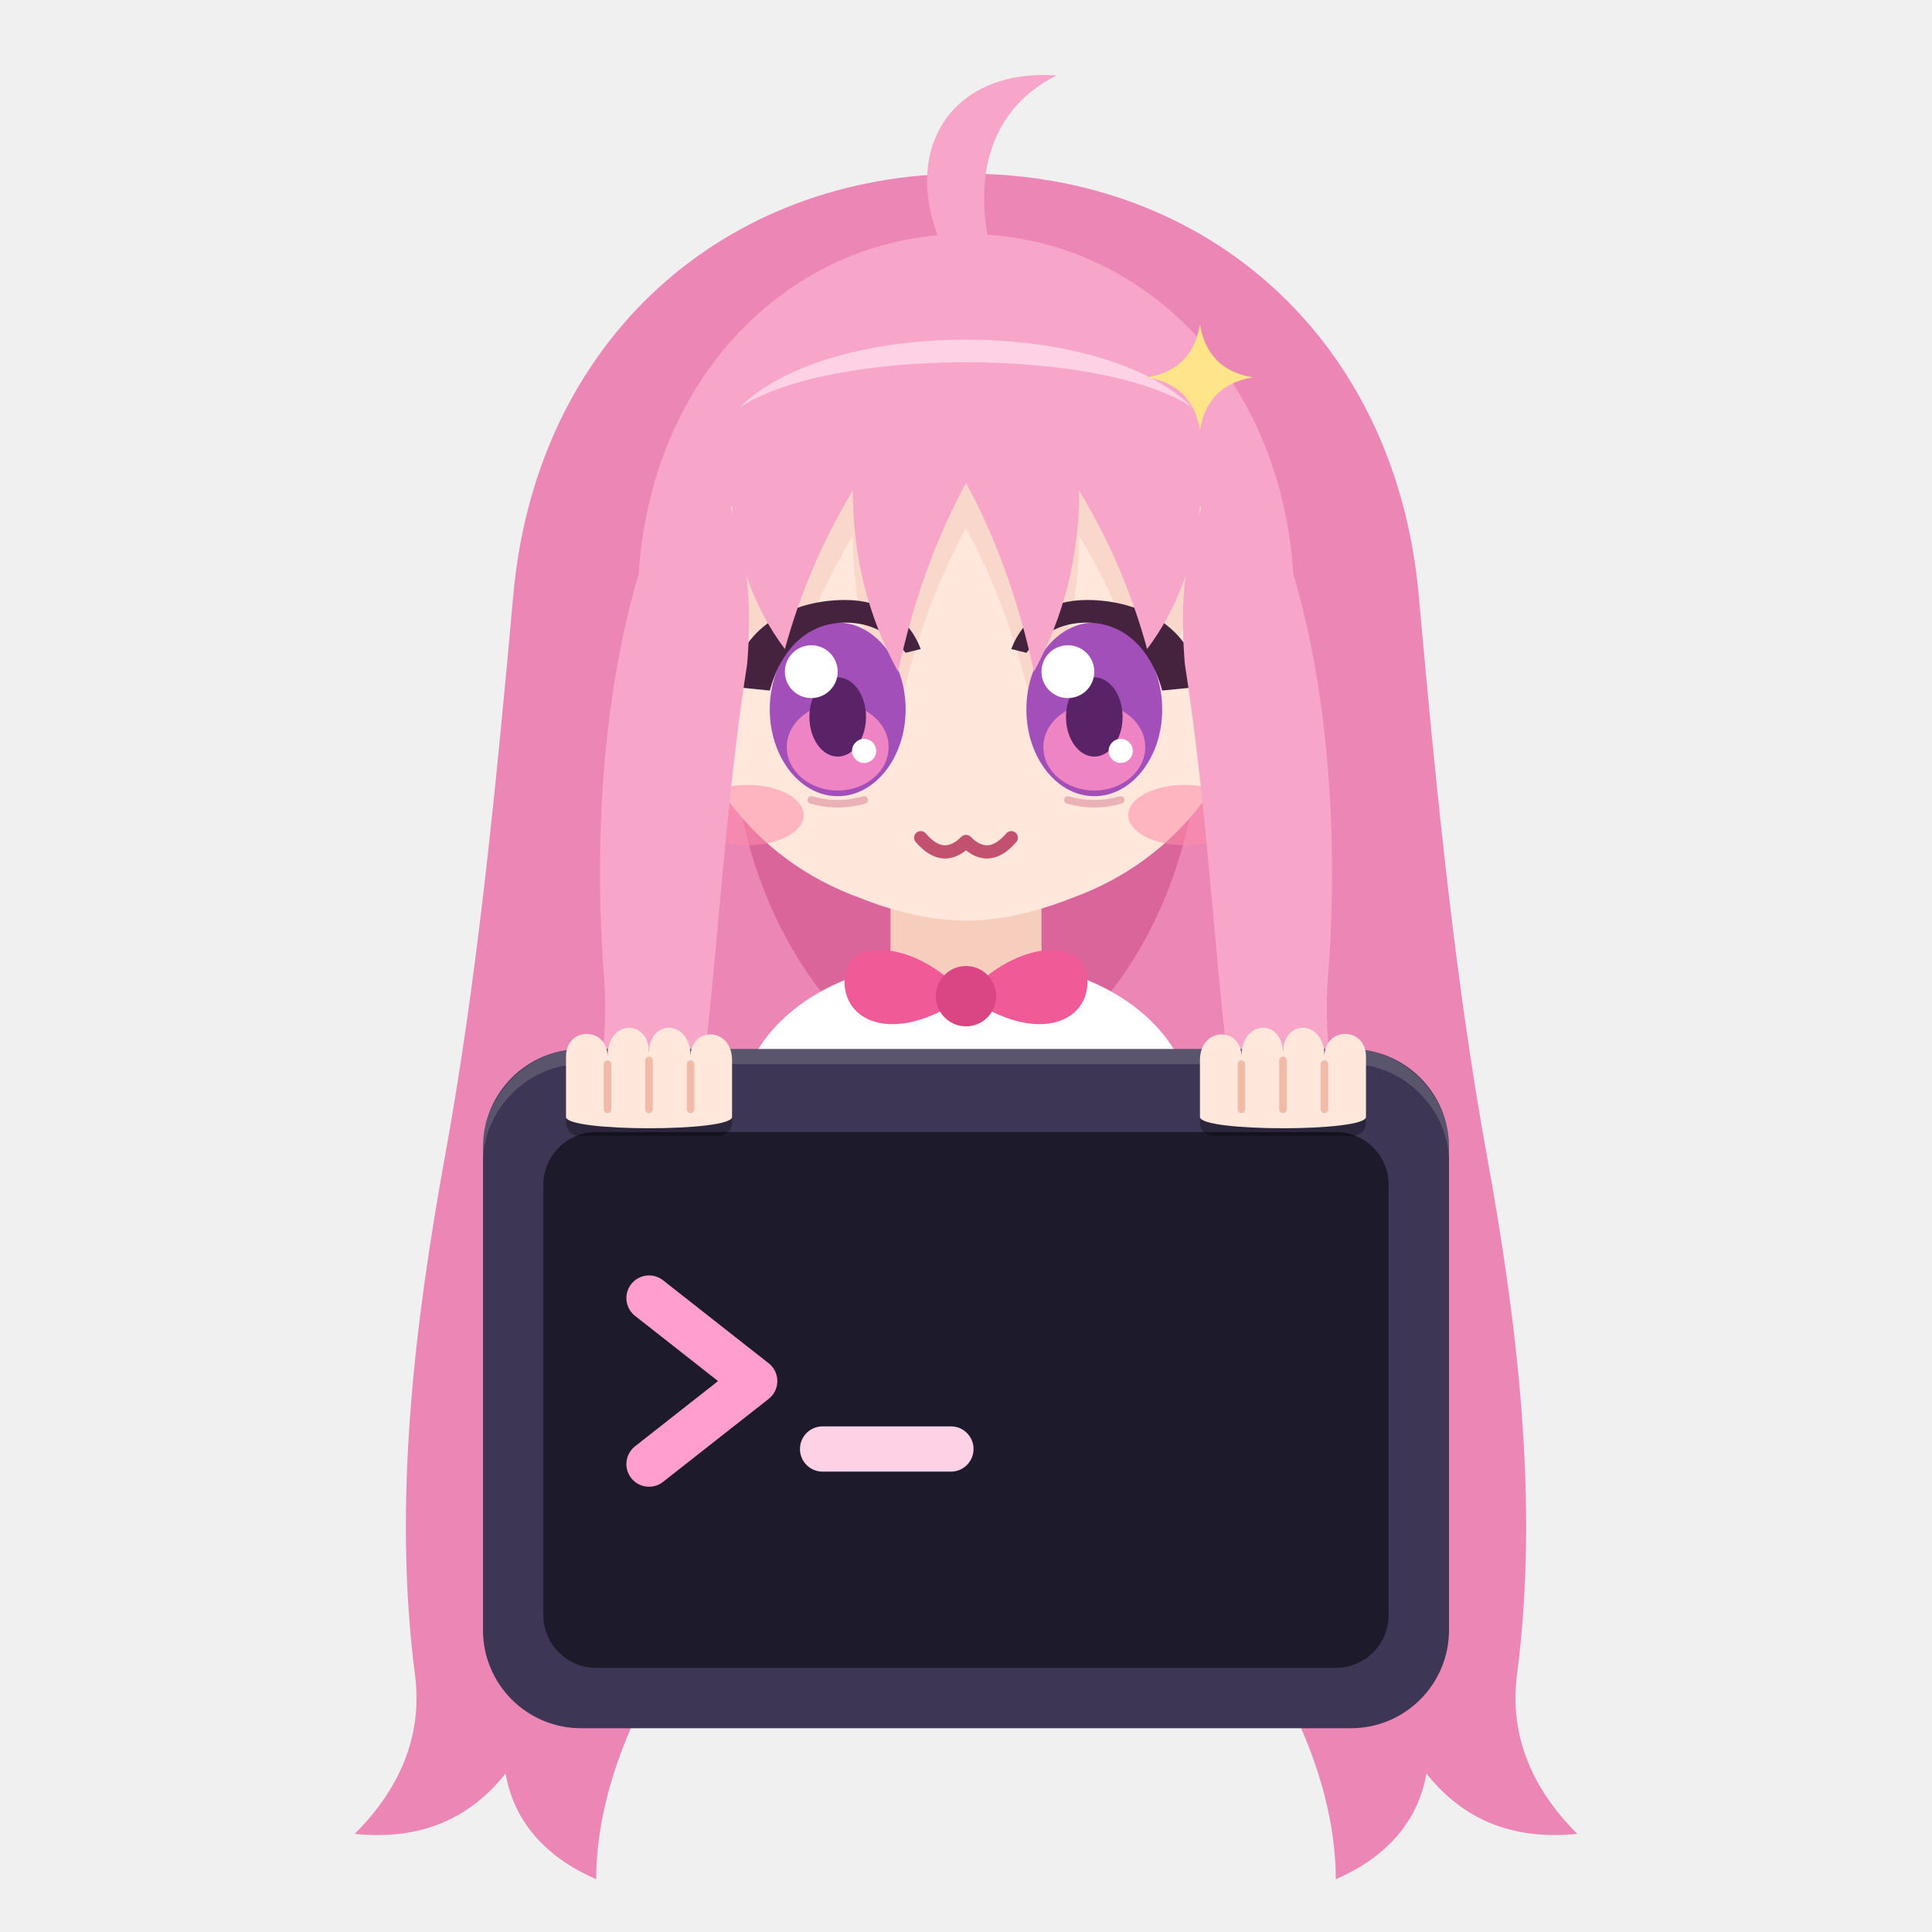
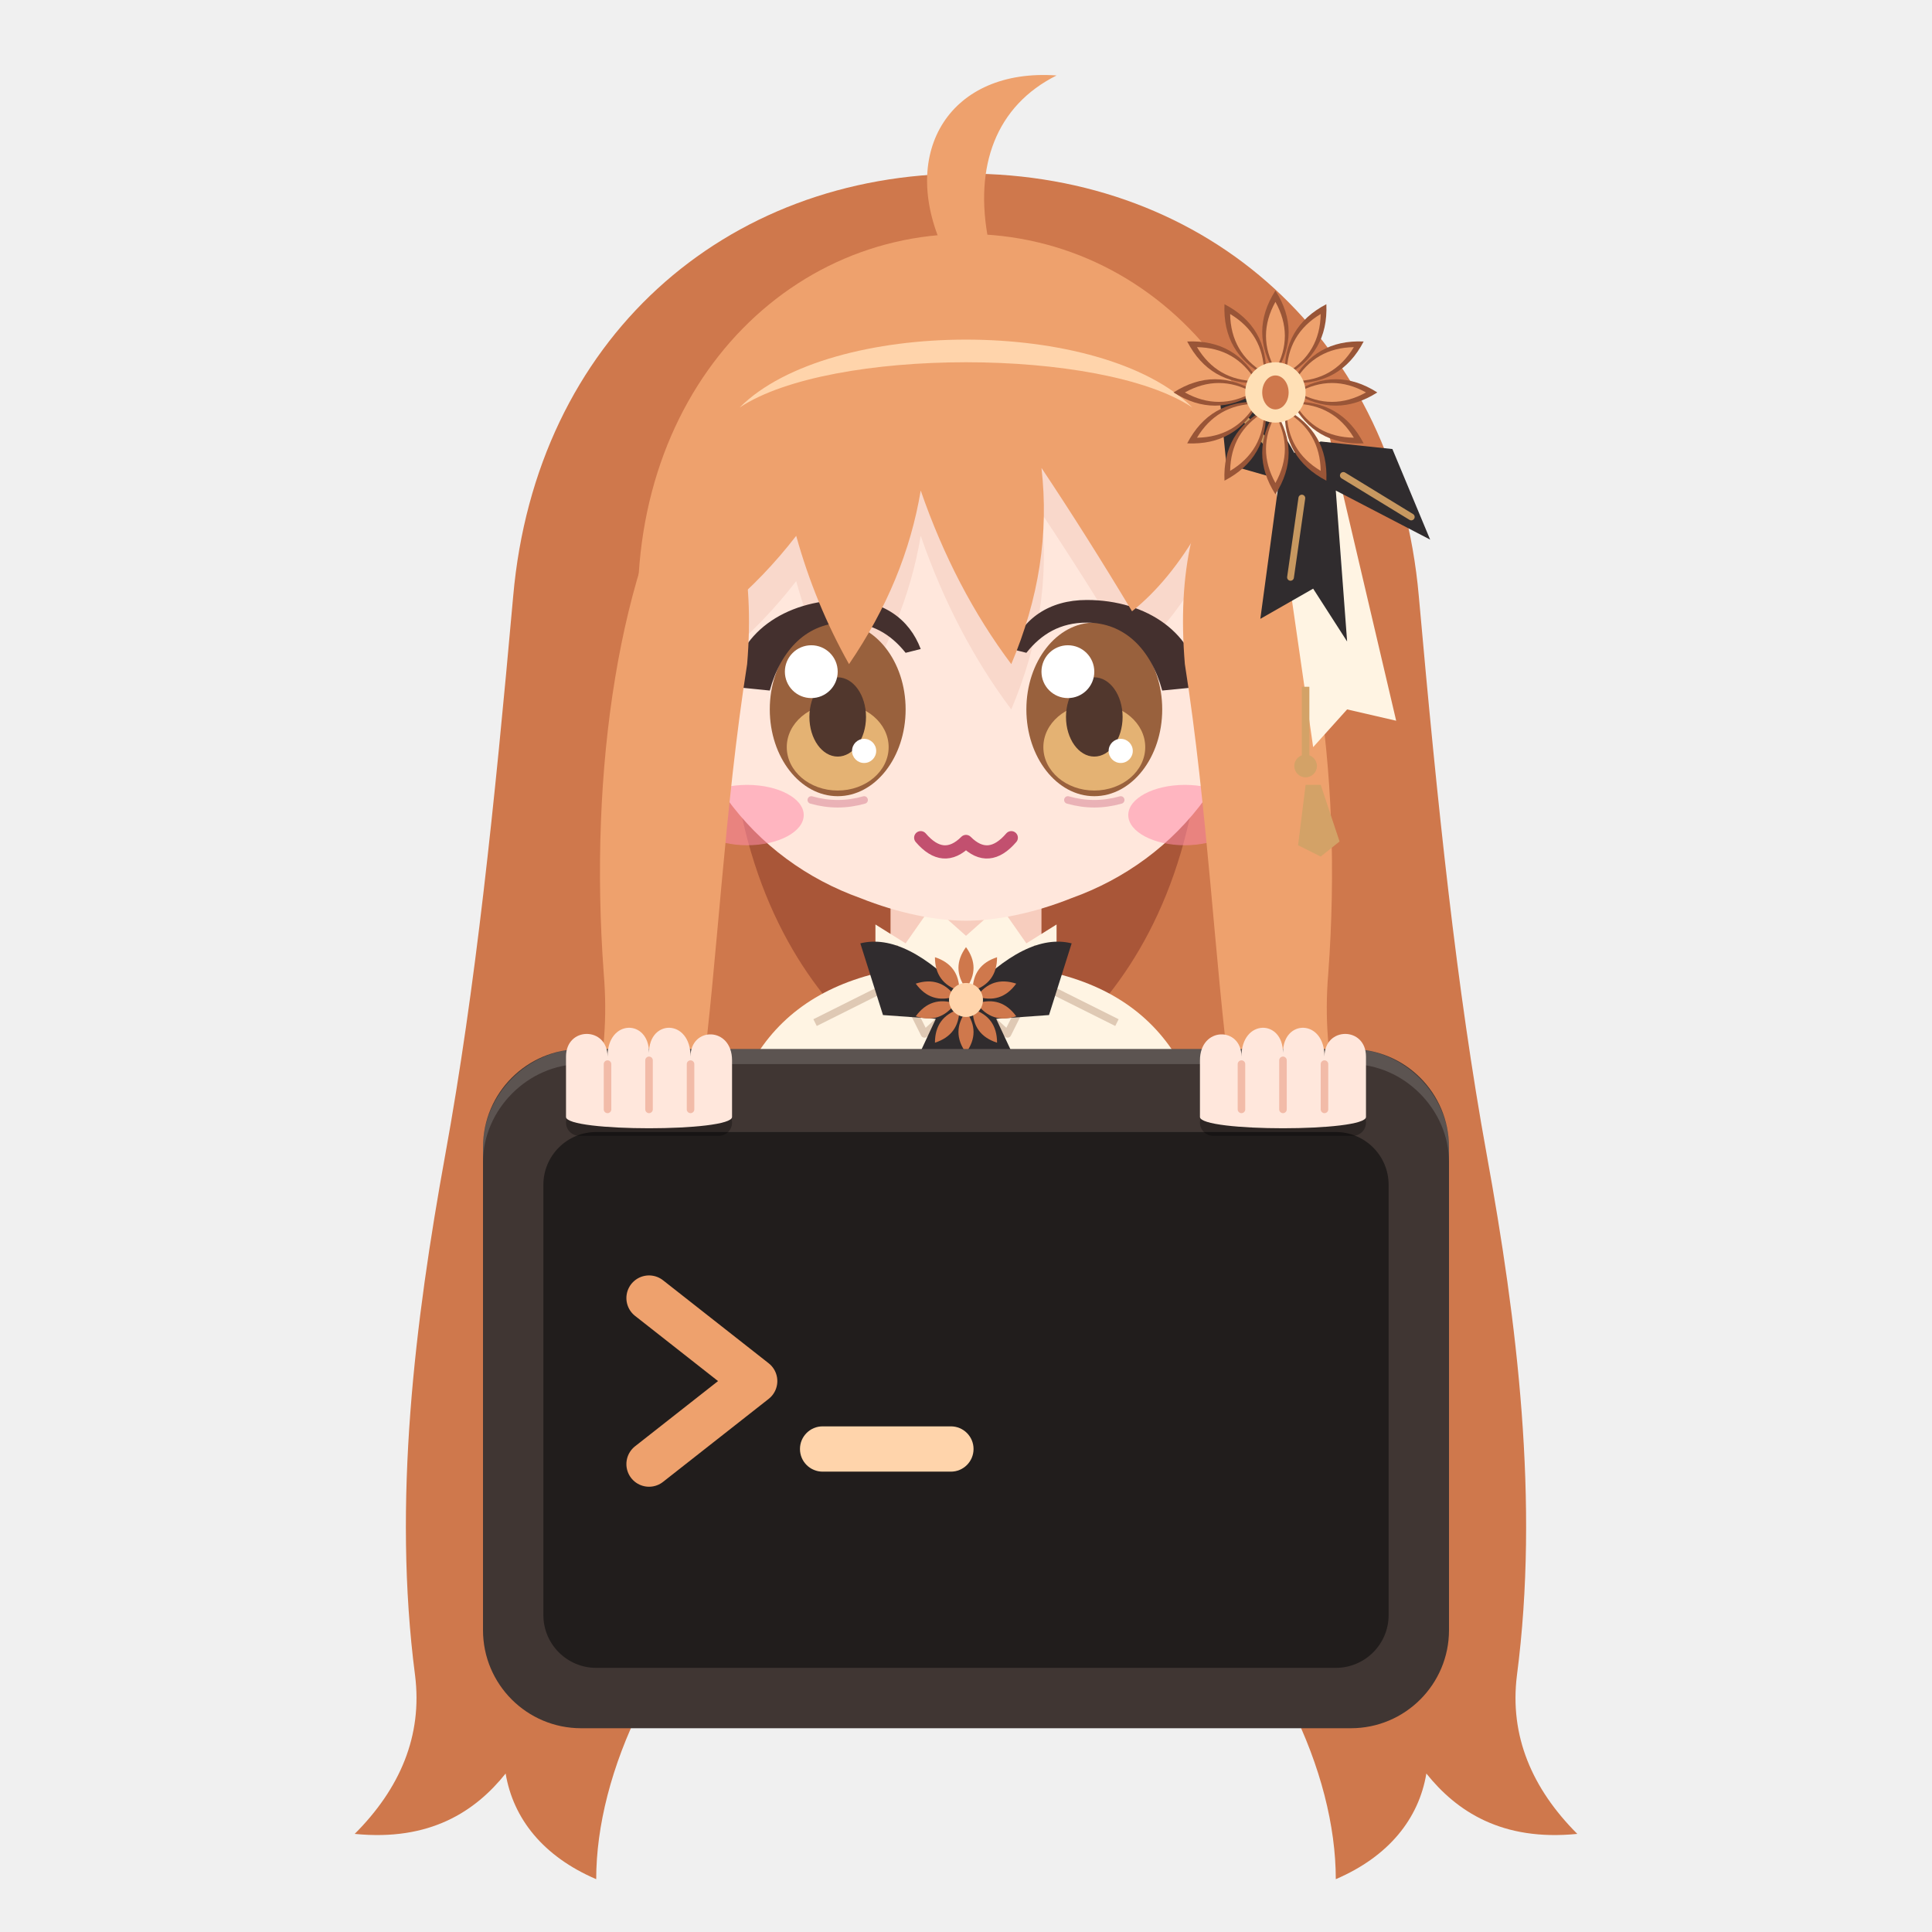
<svg xmlns="http://www.w3.org/2000/svg" width="512" height="512" viewBox="0 0 512 512">
-   <defs>
-     <clipPath id="face-shape">
-       <path d="M178 164C178 116 212 94 256 94C300 94 334 116 334 164C334 202 312 228 284 238C274 242 264 244 256 244C248 244 238 242 228 238C200 228 178 202 178 164Z" />
-     </clipPath>
-   </defs>
  <g id="hair-back">
-     <path fill="#EC86B5" d="M256 46C192 46 142 90 136 158C131 214 126 262 118 306C110 350 104 398 110 444C112 460 106 474 94 486C114 488 126 480 134 470C136 482 144 492 158 498C158 484 162 468 170 452L342 452C350 468 354 484 354 498C368 492 376 482 378 470C386 480 398 488 418 486C406 474 400 460 402 444C408 398 402 350 394 306C386 262 381 214 376 158C370 90 320 46 256 46Z" />
-     <path fill="#D9659A" d="M194 200C198 238 214 262 230 276L282 276C298 262 314 238 318 200Z" />
+     <path fill="#CF784C" d="M256 46C192 46 142 90 136 158C131 214 126 262 118 306C110 350 104 398 110 444C112 460 106 474 94 486C114 488 126 480 134 470C136 482 144 492 158 498C158 484 162 468 170 452L342 452C350 468 354 484 354 498C368 492 376 482 378 470C386 480 398 488 418 486C406 474 400 460 402 444C408 398 402 350 394 306C386 262 381 214 376 158C370 90 320 46 256 46Z" />
+     <path fill="#A95638" d="M194 200C198 238 214 262 230 276L282 276C298 262 314 238 318 200Z" />
  </g>
-   <g id="collar">
-     <path fill="#F7CDBE" d="M236 222L276 222L276 266C268 270 244 270 236 266Z" />
-     <path fill="#FFFFFF" d="M198 284C204 268 222 258 238 256L256 272L274 256C290 258 308 268 314 284Z" />
-     <path fill="#F05A97" d="M256 264C244 250 226 248 224 258C222 270 236 278 256 264Z" />
-     <path fill="#F05A97" d="M256 264C268 250 286 248 288 258C290 270 276 278 256 264Z" />
-     <circle cx="256" cy="264" r="8" fill="#D94683" />
+   <g id="neck" fill="#F7CDBE" opacity="1">
+     <path d="M236 222L276 222L276 266C268 270 244 270 236 266Z" />
  </g>
-   <g id="face">
-     <path fill="#FFE7DC" d="M178 164C178 116 212 94 256 94C300 94 334 116 334 164C334 202 312 228 284 238C274 242 264 244 256 244C248 244 238 242 228 238C200 228 178 202 178 164Z" />
-     <g clip-path="url(#face-shape)">
-       <path fill="#F9D8CB" transform="translate(0 12)" d="M170 176C162 110 204 62 256 62C308 62 350 110 342 176Q328 152 318 134Q316 156 304 172Q298 150 286 130Q286 156 274 178Q268 150 256 128Q244 150 238 178Q226 156 226 130Q214 150 208 172Q196 156 194 134Q184 152 170 176Z" />
+   <g id="collar" fill="#FFF4E3" opacity="1">
+     <path d="M198 284Q208 264 232 258L232 245L240 250L247 240L256 248L265 240L272 250L280 245L280 258Q304 264 314 284Z" />
+   </g>
+   <g id="collar-folds" fill="#DFC9B4" opacity="1">
+     <path fill="none" stroke="#DFC9B4" stroke-width="2" stroke-linejoin="round" d="M216 271L238 260L245 274L256 264L267 274L274 260L296 271M237 251L242 258M275 251L270 258" />
+   </g>
+   <g id="bow" fill="#302C2E" opacity="1">
+     <path d="M256 264Q240 247 228 250L234 269L248 270L241 285L256 280L271 285L264 270L278 269L284 250Q272 247 256 264Z" />
+   </g>
+   <g id="brooch-petals" fill="#CF784C" opacity="1">
+     <path transform="rotate(0 256 265)" d="M256 262Q252 256.5 256 251Q260 256.5 256 262Z" />
+     <path transform="rotate(36 256 265)" d="M256 262Q252 256.5 256 251Q260 256.5 256 262Z" />
+     <path transform="rotate(72 256 265)" d="M256 262Q252 256.5 256 251Q260 256.5 256 262Z" />
+     <path transform="rotate(108 256 265)" d="M256 262Q252 256.5 256 251Q260 256.5 256 262Z" />
+     <path transform="rotate(144 256 265)" d="M256 262Q252 256.5 256 251Q260 256.5 256 262Z" />
+     <path transform="rotate(180 256 265)" d="M256 262Q252 256.5 256 251Q260 256.5 256 262Z" />
+     <path transform="rotate(216 256 265)" d="M256 262Q252 256.5 256 251Q260 256.5 256 262Z" />
+     <path transform="rotate(252 256 265)" d="M256 262Q252 256.5 256 251Q260 256.5 256 262Z" />
+     <path transform="rotate(288 256 265)" d="M256 262Q252 256.5 256 251Q260 256.5 256 262Z" />
+     <path transform="rotate(324 256 265)" d="M256 262Q252 256.5 256 251Q260 256.5 256 262Z" />
+   </g>
+   <g id="brooch-center" fill="#FFD4AB" opacity="1">
+     <circle cx="256" cy="265" r="4.5" />
+   </g>
+   <g id="skin" fill="#FFE7DC" opacity="1">
+     <path d="M178 164C178 116 212 94 256 94C300 94 334 116 334 164C334 202 312 228 284 238C274 242 264 244 256 244C248 244 238 242 228 238C200 228 178 202 178 164Z" />
+   </g>
+   <g id="face-shade" fill="#F9D8CB" opacity="1">
+     <defs>
+       <clipPath id="face-clip">
+         <path d="M178 164C178 116 212 94 256 94C300 94 334 116 334 164C334 202 312 228 284 238C274 242 264 244 256 244C248 244 238 242 228 238C200 228 178 202 178 164Z" />
+       </clipPath>
+     </defs>
+     <g clip-path="url(#face-clip)">
+       <path transform="translate(0 12)" d="M170 176C162 110 204 62 256 62C308 62 350 110 342 176Q328 160 318 140Q310 154 300 162Q288 142 276 124Q279 150 268 176Q253 156 244 130Q240 154 225 176Q216 160 211 142Q194 164 170 176Z" />
    </g>
  </g>
-   <g id="eyes">
-     <ellipse cx="222" cy="188" rx="18" ry="23" fill="#A24FB9" />
-     <ellipse cx="222" cy="198" rx="13.5" ry="11.5" fill="#EE84C4" />
-     <ellipse cx="222" cy="190" rx="7.5" ry="10.5" fill="#5A2368" />
-     <circle cx="215" cy="178" r="7" fill="#FFFFFF" />
-     <circle cx="229" cy="199" r="3.2" fill="#FFFFFF" />
-     <path fill="#45233F" d="M194 182C195 168 208 159 224 159C234 159 241 164 244 172L240 173C236 168 231 165 224 165C214 165 207 172 204 183Z" />
-     <path fill="none" stroke="#C2506F" stroke-width="2" stroke-linecap="round" opacity=".35" d="M215 212Q222 214 229 212" />
-     <ellipse cx="290" cy="188" rx="18" ry="23" fill="#A24FB9" />
-     <ellipse cx="290" cy="198" rx="13.5" ry="11.5" fill="#EE84C4" />
-     <ellipse cx="290" cy="190" rx="7.5" ry="10.5" fill="#5A2368" />
-     <circle cx="283" cy="178" r="7" fill="#FFFFFF" />
-     <circle cx="297" cy="199" r="3.2" fill="#FFFFFF" />
-     <path fill="#45233F" d="M318 182C317 168 304 159 288 159C278 159 271 164 268 172L272 173C276 168 281 165 288 165C298 165 305 172 308 183Z" />
-     <path fill="none" stroke="#C2506F" stroke-width="2" stroke-linecap="round" opacity=".35" d="M283 212Q290 214 297 212" />
+   <g id="iris-l" fill="#99613D" opacity="1">
+     <ellipse cx="222" cy="188" rx="18" ry="23" />
  </g>
-   <g id="blush-and-mouth">
-     <ellipse cx="198" cy="216" rx="15" ry="8" fill="#FF8DAA" opacity=".55" />
-     <ellipse cx="314" cy="216" rx="15" ry="8" fill="#FF8DAA" opacity=".55" />
+   <g id="ring-l" fill="#E4B273" opacity="1">
+     <ellipse cx="222" cy="198" rx="13.5" ry="11.5" />
+   </g>
+   <g id="pupil-l" fill="#51372D" opacity="1">
+     <ellipse cx="222" cy="190" rx="7.5" ry="10.5" />
+   </g>
+   <g id="shine-l" fill="#FFFFFF" opacity="1">
+     <circle cx="215" cy="178" r="7" />
+     <circle cx="229" cy="199" r="3.2" />
+   </g>
+   <g id="lid-l" fill="#44302E" opacity="1">
+     <path d="M194 182C195 168 208 159 224 159C234 159 241 164 244 172L240 173C236 168 231 165 224 165C214 165 207 172 204 183Z" />
+   </g>
+   <g id="lash-l" fill="#C2506F" opacity="0.35">
+     <path fill="none" stroke="#C2506F" stroke-width="2" stroke-linecap="round" d="M215 212Q222 214 229 212" />
+   </g>
+   <g id="iris-r" fill="#99613D" opacity="1">
+     <ellipse cx="290" cy="188" rx="18" ry="23" />
+   </g>
+   <g id="ring-r" fill="#E4B273" opacity="1">
+     <ellipse cx="290" cy="198" rx="13.5" ry="11.5" />
+   </g>
+   <g id="pupil-r" fill="#51372D" opacity="1">
+     <ellipse cx="290" cy="190" rx="7.5" ry="10.5" />
+   </g>
+   <g id="shine-r" fill="#FFFFFF" opacity="1">
+     <circle cx="283" cy="178" r="7" />
+     <circle cx="297" cy="199" r="3.2" />
+   </g>
+   <g id="lid-r" fill="#44302E" opacity="1">
+     <path d="M318 182C317 168 304 159 288 159C278 159 271 164 268 172L272 173C276 168 281 165 288 165C298 165 305 172 308 183Z" />
+   </g>
+   <g id="lash-r" fill="#C2506F" opacity="0.35">
+     <path fill="none" stroke="#C2506F" stroke-width="2" stroke-linecap="round" d="M283 212Q290 214 297 212" />
+   </g>
+   <g id="blush" fill="#FF8DAA" opacity="0.55">
+     <ellipse cx="198" cy="216" rx="15" ry="8" />
+     <ellipse cx="314" cy="216" rx="15" ry="8" />
+   </g>
+   <g id="smile" fill="#C2506F" opacity="1">
    <path fill="none" stroke="#C2506F" stroke-width="3.5" stroke-linecap="round" stroke-linejoin="round" d="M244 222Q250 229 256 223Q262 229 268 222" />
  </g>
-   <g id="side-locks">
-     <path fill="#F7A6C9" d="M184 118C164 150 156 204 160 258C162 282 156 300 148 316C164 312 178 300 186 286C190 256 192 214 198 176C200 152 196 132 184 118Z" />
-     <path fill="#F7A6C9" d="M328 118C348 150 356 204 352 258C350 282 356 300 364 316C348 312 334 300 326 286C322 256 320 214 314 176C312 152 316 132 328 118Z" />
+   <g id="lock-l" fill="#EEA16D" opacity="1">
+     <path d="M184 118C164 150 156 204 160 258C162 282 156 300 148 316C164 312 178 300 186 286C190 256 192 214 198 176C200 152 196 132 184 118Z" />
  </g>
-   <g id="bangs">
-     <path fill="#F7A6C9" d="M170 176C162 110 204 62 256 62C308 62 350 110 342 176Q328 152 318 134Q316 156 304 172Q298 150 286 130Q286 156 274 178Q268 150 256 128Q244 150 238 178Q226 156 226 130Q214 150 208 172Q196 156 194 134Q184 152 170 176Z" />
-     <path fill="#FFD1E4" d="M196 108C220 84 292 84 316 108C292 92 220 92 196 108Z" />
-     <path fill="#F7A6C9" d="M250 66C238 40 252 18 280 20C264 28 258 44 262 64Z" />
-     <path fill="#FFE48A" d="M318 86Q320 98 332 100Q320 102 318 114Q316 102 304 100Q316 98 318 86Z" />
+   <g id="lock-r" fill="#EEA16D" opacity="1">
+     <path d="M328 118C348 150 356 204 352 258C350 282 356 300 364 316C348 312 334 300 326 286C322 256 320 214 314 176C312 152 316 132 328 118Z" />
+   </g>
+   <g id="bangs" fill="#EEA16D" opacity="1">
+     <path d="M170 176C162 110 204 62 256 62C308 62 350 110 342 176Q328 160 318 140Q310 154 300 162Q288 142 276 124Q279 150 268 176Q253 156 244 130Q240 154 225 176Q216 160 211 142Q194 164 170 176Z" />
+   </g>
+   <g id="gloss" fill="#FFD4AB" opacity="1">
+     <path d="M196 108C220 84 292 84 316 108C292 92 220 92 196 108Z" />
+   </g>
+   <g id="ahoge" fill="#EEA16D" opacity="1">
+     <path d="M250 66C238 40 252 18 280 20C264 28 258 44 262 64Z" />
+   </g>
+   <g id="ribbon-ivory" fill="#FFF4E3" opacity="1">
+     <path d="M335 108L351 110L370 191L357 188L348 198Z" />
+   </g>
+   <g id="ribbon-black" fill="#302C2E" opacity="1">
+     <path d="M343 120Q332 100 323 103L325 123L339 127L334 164L348 156L357 170L354 130L379 143L369 119L350 117Z" />
+   </g>
+   <g id="ribbon-trim" fill="#C79860" opacity="1">
+     <path fill="none" stroke="#C79860" stroke-width="1.8" stroke-linecap="round" d="M330 111L338 120M345 132L342 153M356 126L374 137" />
+   </g>
+   <g id="flower-shadow" fill="#995537" opacity="1">
+     <path transform="rotate(0 338 104)" d="M338 99Q331 88 338 77Q345 88 338 99Z" />
+     <path transform="rotate(30 338 104)" d="M338 99Q331 88 338 77Q345 88 338 99Z" />
+     <path transform="rotate(60 338 104)" d="M338 99Q331 88 338 77Q345 88 338 99Z" />
+     <path transform="rotate(90 338 104)" d="M338 99Q331 88 338 77Q345 88 338 99Z" />
+     <path transform="rotate(120 338 104)" d="M338 99Q331 88 338 77Q345 88 338 99Z" />
+     <path transform="rotate(150 338 104)" d="M338 99Q331 88 338 77Q345 88 338 99Z" />
+     <path transform="rotate(180 338 104)" d="M338 99Q331 88 338 77Q345 88 338 99Z" />
+     <path transform="rotate(210 338 104)" d="M338 99Q331 88 338 77Q345 88 338 99Z" />
+     <path transform="rotate(240 338 104)" d="M338 99Q331 88 338 77Q345 88 338 99Z" />
+     <path transform="rotate(270 338 104)" d="M338 99Q331 88 338 77Q345 88 338 99Z" />
+     <path transform="rotate(300 338 104)" d="M338 99Q331 88 338 77Q345 88 338 99Z" />
+     <path transform="rotate(330 338 104)" d="M338 99Q331 88 338 77Q345 88 338 99Z" />
+   </g>
+   <g id="flower-petals" fill="#EEA16D" opacity="1">
+     <path transform="rotate(0 338 104)" d="M338 98Q333 89 338 80Q343 89 338 98Z" />
+     <path transform="rotate(30 338 104)" d="M338 98Q333 89 338 80Q343 89 338 98Z" />
+     <path transform="rotate(60 338 104)" d="M338 98Q333 89 338 80Q343 89 338 98Z" />
+     <path transform="rotate(90 338 104)" d="M338 98Q333 89 338 80Q343 89 338 98Z" />
+     <path transform="rotate(120 338 104)" d="M338 98Q333 89 338 80Q343 89 338 98Z" />
+     <path transform="rotate(150 338 104)" d="M338 98Q333 89 338 80Q343 89 338 98Z" />
+     <path transform="rotate(180 338 104)" d="M338 98Q333 89 338 80Q343 89 338 98Z" />
+     <path transform="rotate(210 338 104)" d="M338 98Q333 89 338 80Q343 89 338 98Z" />
+     <path transform="rotate(240 338 104)" d="M338 98Q333 89 338 80Q343 89 338 98Z" />
+     <path transform="rotate(270 338 104)" d="M338 98Q333 89 338 80Q343 89 338 98Z" />
+     <path transform="rotate(300 338 104)" d="M338 98Q333 89 338 80Q343 89 338 98Z" />
+     <path transform="rotate(330 338 104)" d="M338 98Q333 89 338 80Q343 89 338 98Z" />
+   </g>
+   <g id="flower-heart" fill="#FFE0B6" opacity="1">
+     <circle cx="338" cy="104" r="8" />
+   </g>
+   <g id="flower-center" fill="#CF784C" opacity="1">
+     <ellipse cx="338" cy="104" rx="3.5" ry="4.5" />
+   </g>
+   <g id="earring" fill="#D3A267" opacity="1">
+     <path fill="none" stroke="#D3A267" stroke-width="2" d="M346 182V201" />
+     <circle cx="346" cy="203" r="3" />
+     <path d="M346 208L344 224L350 227L355 223L350 208Z" />
  </g>
  <g id="terminal">
-     <rect x="128" y="278" width="256" height="180" rx="26" fill="#3D3654" />
+     <rect x="128" y="278" width="256" height="180" rx="26" fill="#403633" />
    <path fill="#FFFFFF" opacity=".15" d="M154 278H358C372 278 384 290 384 304V308C384 294 372 282 358 282H154C140 282 128 294 128 308V304C128 290 140 278 154 278Z" />
-     <rect x="144" y="300" width="224" height="142" rx="14" fill="#1D1A2C" />
-     <path fill="none" stroke="#FF9ECF" stroke-width="12" stroke-linecap="round" stroke-linejoin="round" d="M172 344L200 366L172 388" />
-     <rect x="212" y="378" width="46" height="12" rx="6" fill="#FFD1E4" />
+     <rect x="144" y="300" width="224" height="142" rx="14" fill="#211D1C" />
+     <path fill="none" stroke="#EEA16D" stroke-width="12" stroke-linecap="round" stroke-linejoin="round" d="M172 344L200 366L172 388" />
+     <rect x="212" y="378" width="46" height="12" rx="6" fill="#FFD4AB" />
  </g>
  <g id="fingers">
    <rect x="150" y="294" width="44" height="7" rx="3.5" fill="#000000" opacity=".3" />
    <rect x="318" y="294" width="44" height="7" rx="3.5" fill="#000000" opacity=".3" />
    <path fill="#FFE7DC" d="M150 296L150 280C150 272 161 272 161 280C161 270 172 270 172 279C172 270 183 270 183 280C183 272 194 272 194 281L194 296C194 300 150 300 150 296Z" />
    <path fill="#FFE7DC" d="M318 296L318 281C318 272 329 272 329 280C329 270 340 270 340 279C340 270 351 270 351 280C351 272 362 272 362 280L362 296C362 300 318 300 318 296Z" />
    <path fill="none" stroke="#F2BBA8" stroke-width="2" stroke-linecap="round" d="M161 282V294M172 281V294M183 282V294M329 282V294M340 281V294M351 282V294" />
  </g>
</svg>
